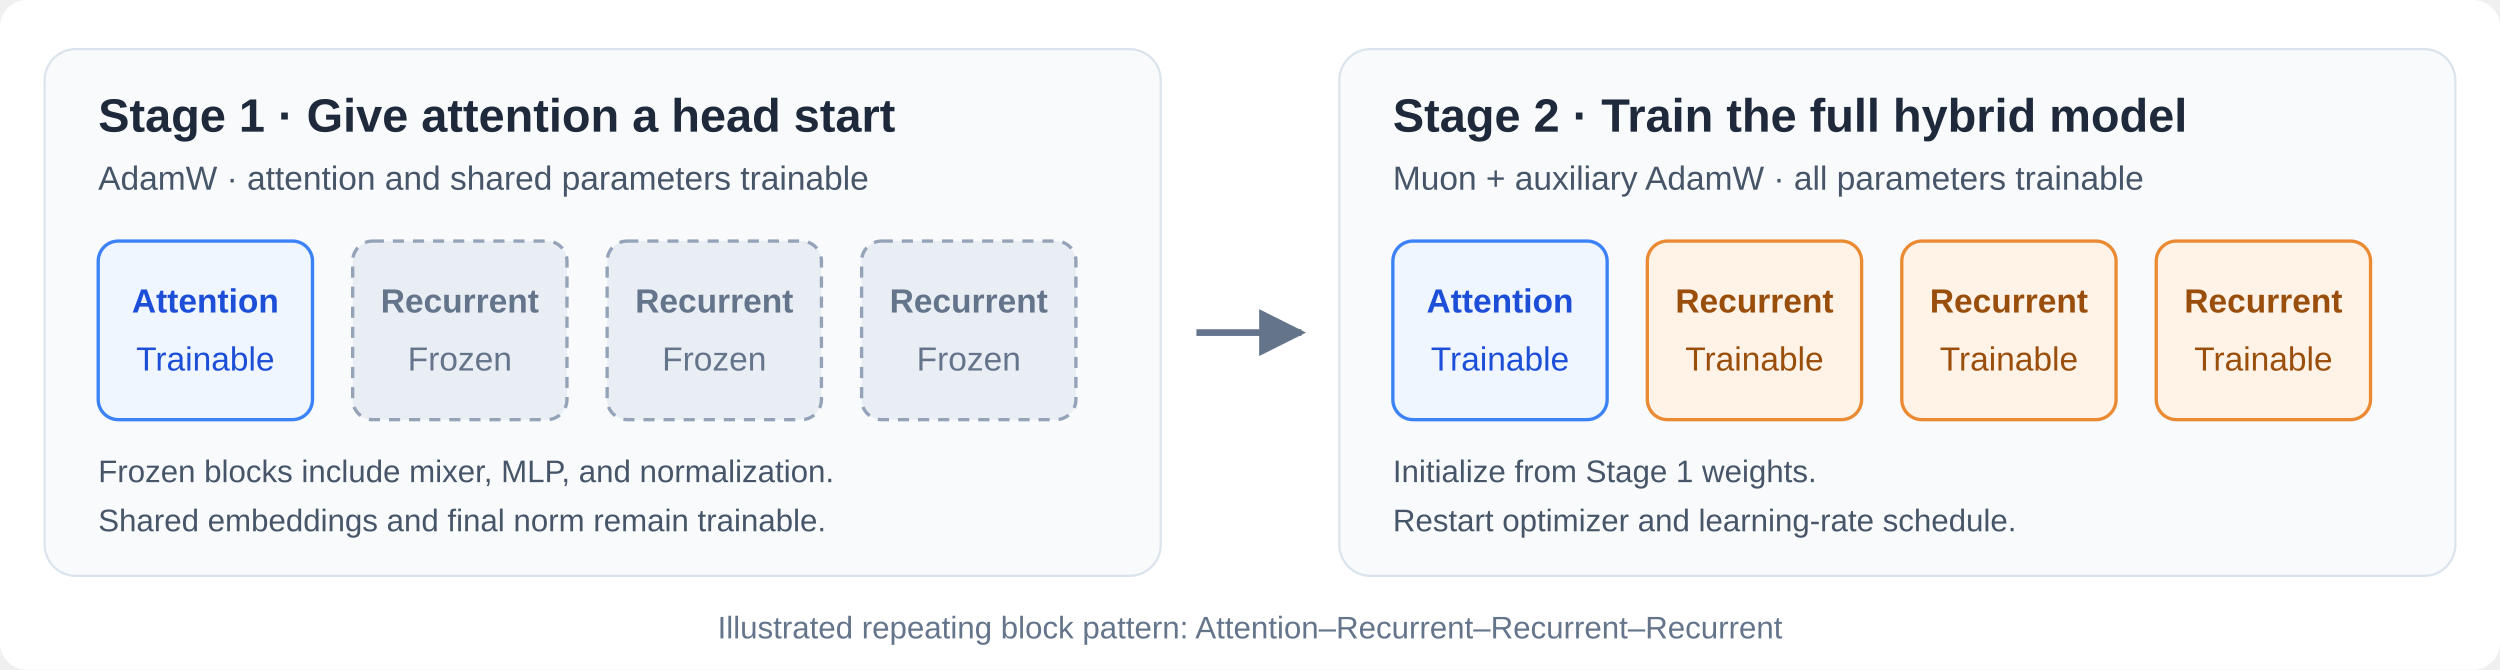
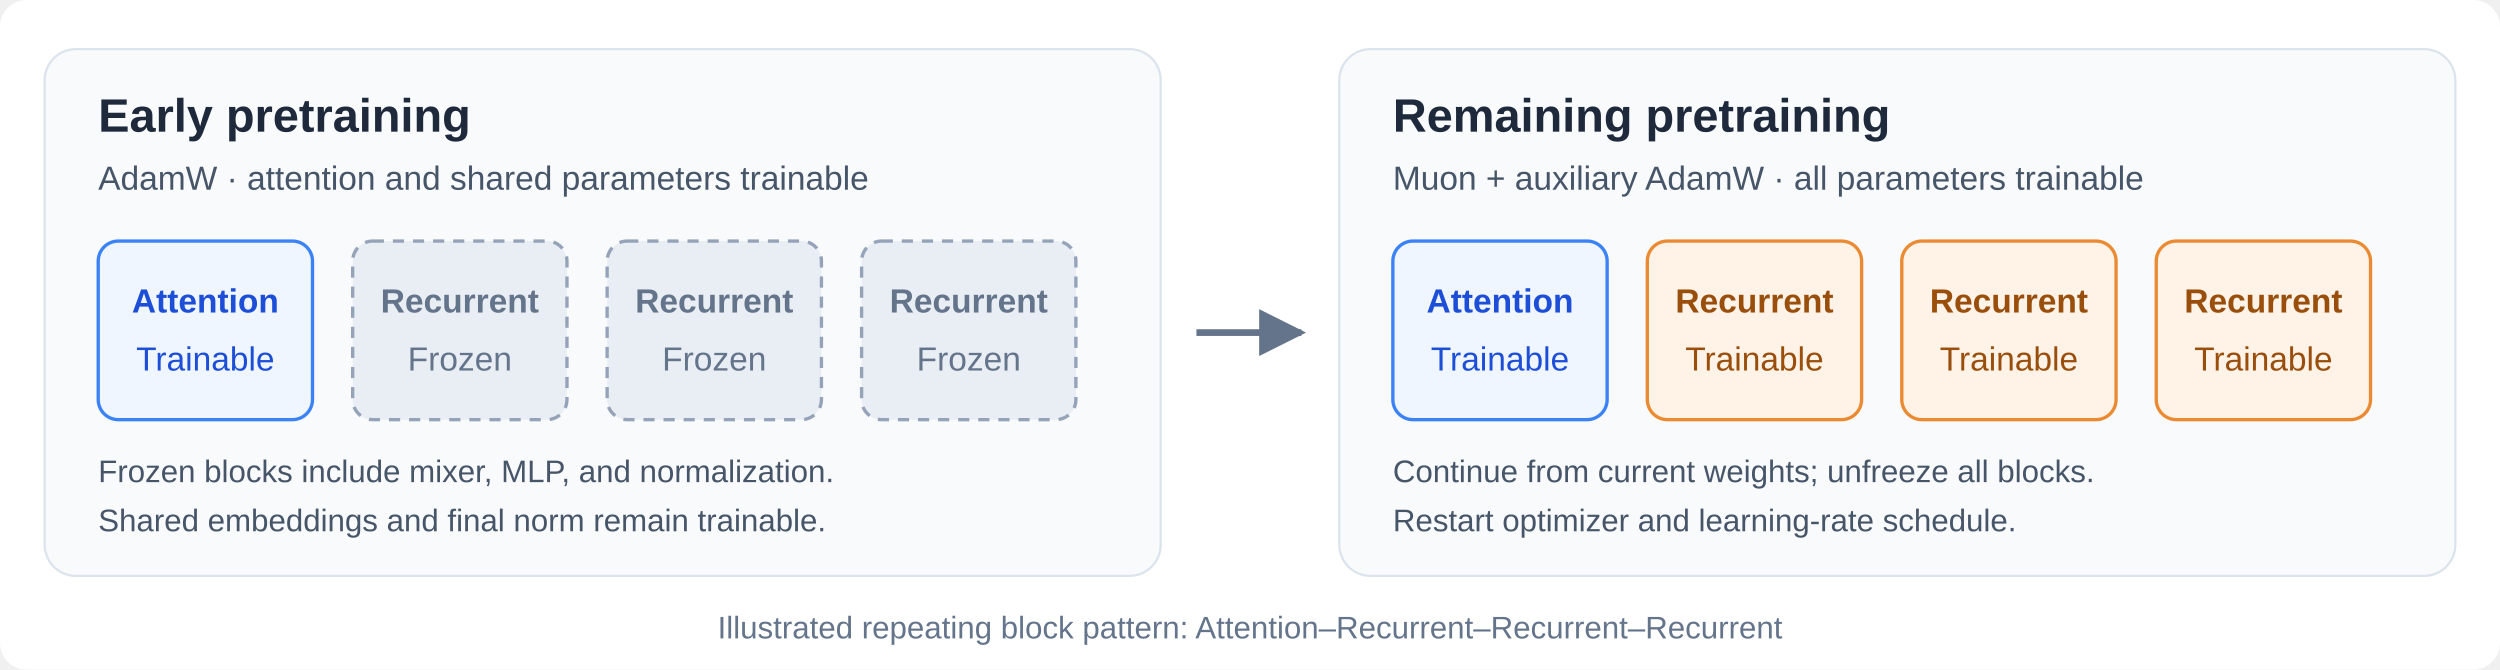
<svg xmlns="http://www.w3.org/2000/svg" viewBox="0 0 1120 300" role="img" aria-labelledby="title desc">
  <defs>
    <marker id="arrow" viewBox="0 0 10 10" refX="9" refY="5" markerWidth="7" markerHeight="7" orient="auto-start-reverse">
      <path d="M 0 0 L 10 5 L 0 10 z" fill="#64748b" />
    </marker>
  </defs>
  <rect width="1120" height="300" rx="12" fill="#fff" />
  <g font-family="Arial, Helvetica, sans-serif" fill="#1e293b">
    <rect x="20" y="22" width="500" height="236" rx="14" fill="#f8fafc" stroke="#dbe3ed" />
    <rect x="600" y="22" width="500" height="236" rx="14" fill="#f8fafc" stroke="#dbe3ed" />
-     <text x="44" y="59" font-size="21" font-weight="700">Stage 1 · Give attention a head start</text>
+     <text x="44" y="59" font-size="21" font-weight="700">Early pretraining</text>
    <text x="44" y="85" font-size="15" fill="#475569">AdamW · attention and shared parameters trainable</text>
-     <text x="624" y="59" font-size="21" font-weight="700">Stage 2 · Train the full hybrid model</text>
+     <text x="624" y="59" font-size="21" font-weight="700">Remaining pretraining</text>
    <text x="624" y="85" font-size="15" fill="#475569">Muon + auxiliary AdamW · all parameters trainable</text>
    <path d="M 536 149 L 583 149" fill="none" stroke="#64748b" stroke-width="3" marker-end="url(#arrow)" />
    <g font-size="15" text-anchor="middle">
      <g fill="#eff6ff" stroke="#3b82f6" stroke-width="1.5">
        <rect x="44" y="108" width="96" height="80" rx="9" />
        <rect x="624" y="108" width="96" height="80" rx="9" />
      </g>
      <g fill="#e9eef4" stroke="#94a3b8" stroke-width="1.5" stroke-dasharray="5 4">
        <rect x="158" y="108" width="96" height="80" rx="9" />
        <rect x="272" y="108" width="96" height="80" rx="9" />
        <rect x="386" y="108" width="96" height="80" rx="9" />
      </g>
      <g fill="#fff3e8" stroke="#ea8b34" stroke-width="1.5">
        <rect x="738" y="108" width="96" height="80" rx="9" />
        <rect x="852" y="108" width="96" height="80" rx="9" />
        <rect x="966" y="108" width="96" height="80" rx="9" />
      </g>
      <g fill="#1d4ed8">
        <text x="92" y="140" font-weight="700">Attention</text>
        <text x="92" y="166">Trainable</text>
        <text x="672" y="140" font-weight="700">Attention</text>
        <text x="672" y="166">Trainable</text>
      </g>
      <g fill="#64748b">
        <text x="206" y="140" font-weight="700">Recurrent</text>
        <text x="206" y="166">Frozen</text>
        <text x="320" y="140" font-weight="700">Recurrent</text>
        <text x="320" y="166">Frozen</text>
        <text x="434" y="140" font-weight="700">Recurrent</text>
        <text x="434" y="166">Frozen</text>
      </g>
      <g fill="#9a4e0b">
        <text x="786" y="140" font-weight="700">Recurrent</text>
        <text x="786" y="166">Trainable</text>
        <text x="900" y="140" font-weight="700">Recurrent</text>
        <text x="900" y="166">Trainable</text>
        <text x="1014" y="140" font-weight="700">Recurrent</text>
        <text x="1014" y="166">Trainable</text>
      </g>
    </g>
    <g font-size="14" fill="#475569">
      <text x="44" y="216">Frozen blocks include mixer, MLP, and normalization.</text>
      <text x="44" y="238">Shared embeddings and final norm remain trainable.</text>
-       <text x="624" y="216">Initialize from Stage 1 weights.</text>
+       <text x="624" y="216">Continue from current weights; unfreeze all blocks.</text>
      <text x="624" y="238">Restart optimizer and learning-rate schedule.</text>
    </g>
    <text x="560" y="286" text-anchor="middle" font-size="14" fill="#64748b">Illustrated repeating block pattern: Attention–Recurrent–Recurrent–Recurrent</text>
  </g>
</svg>
